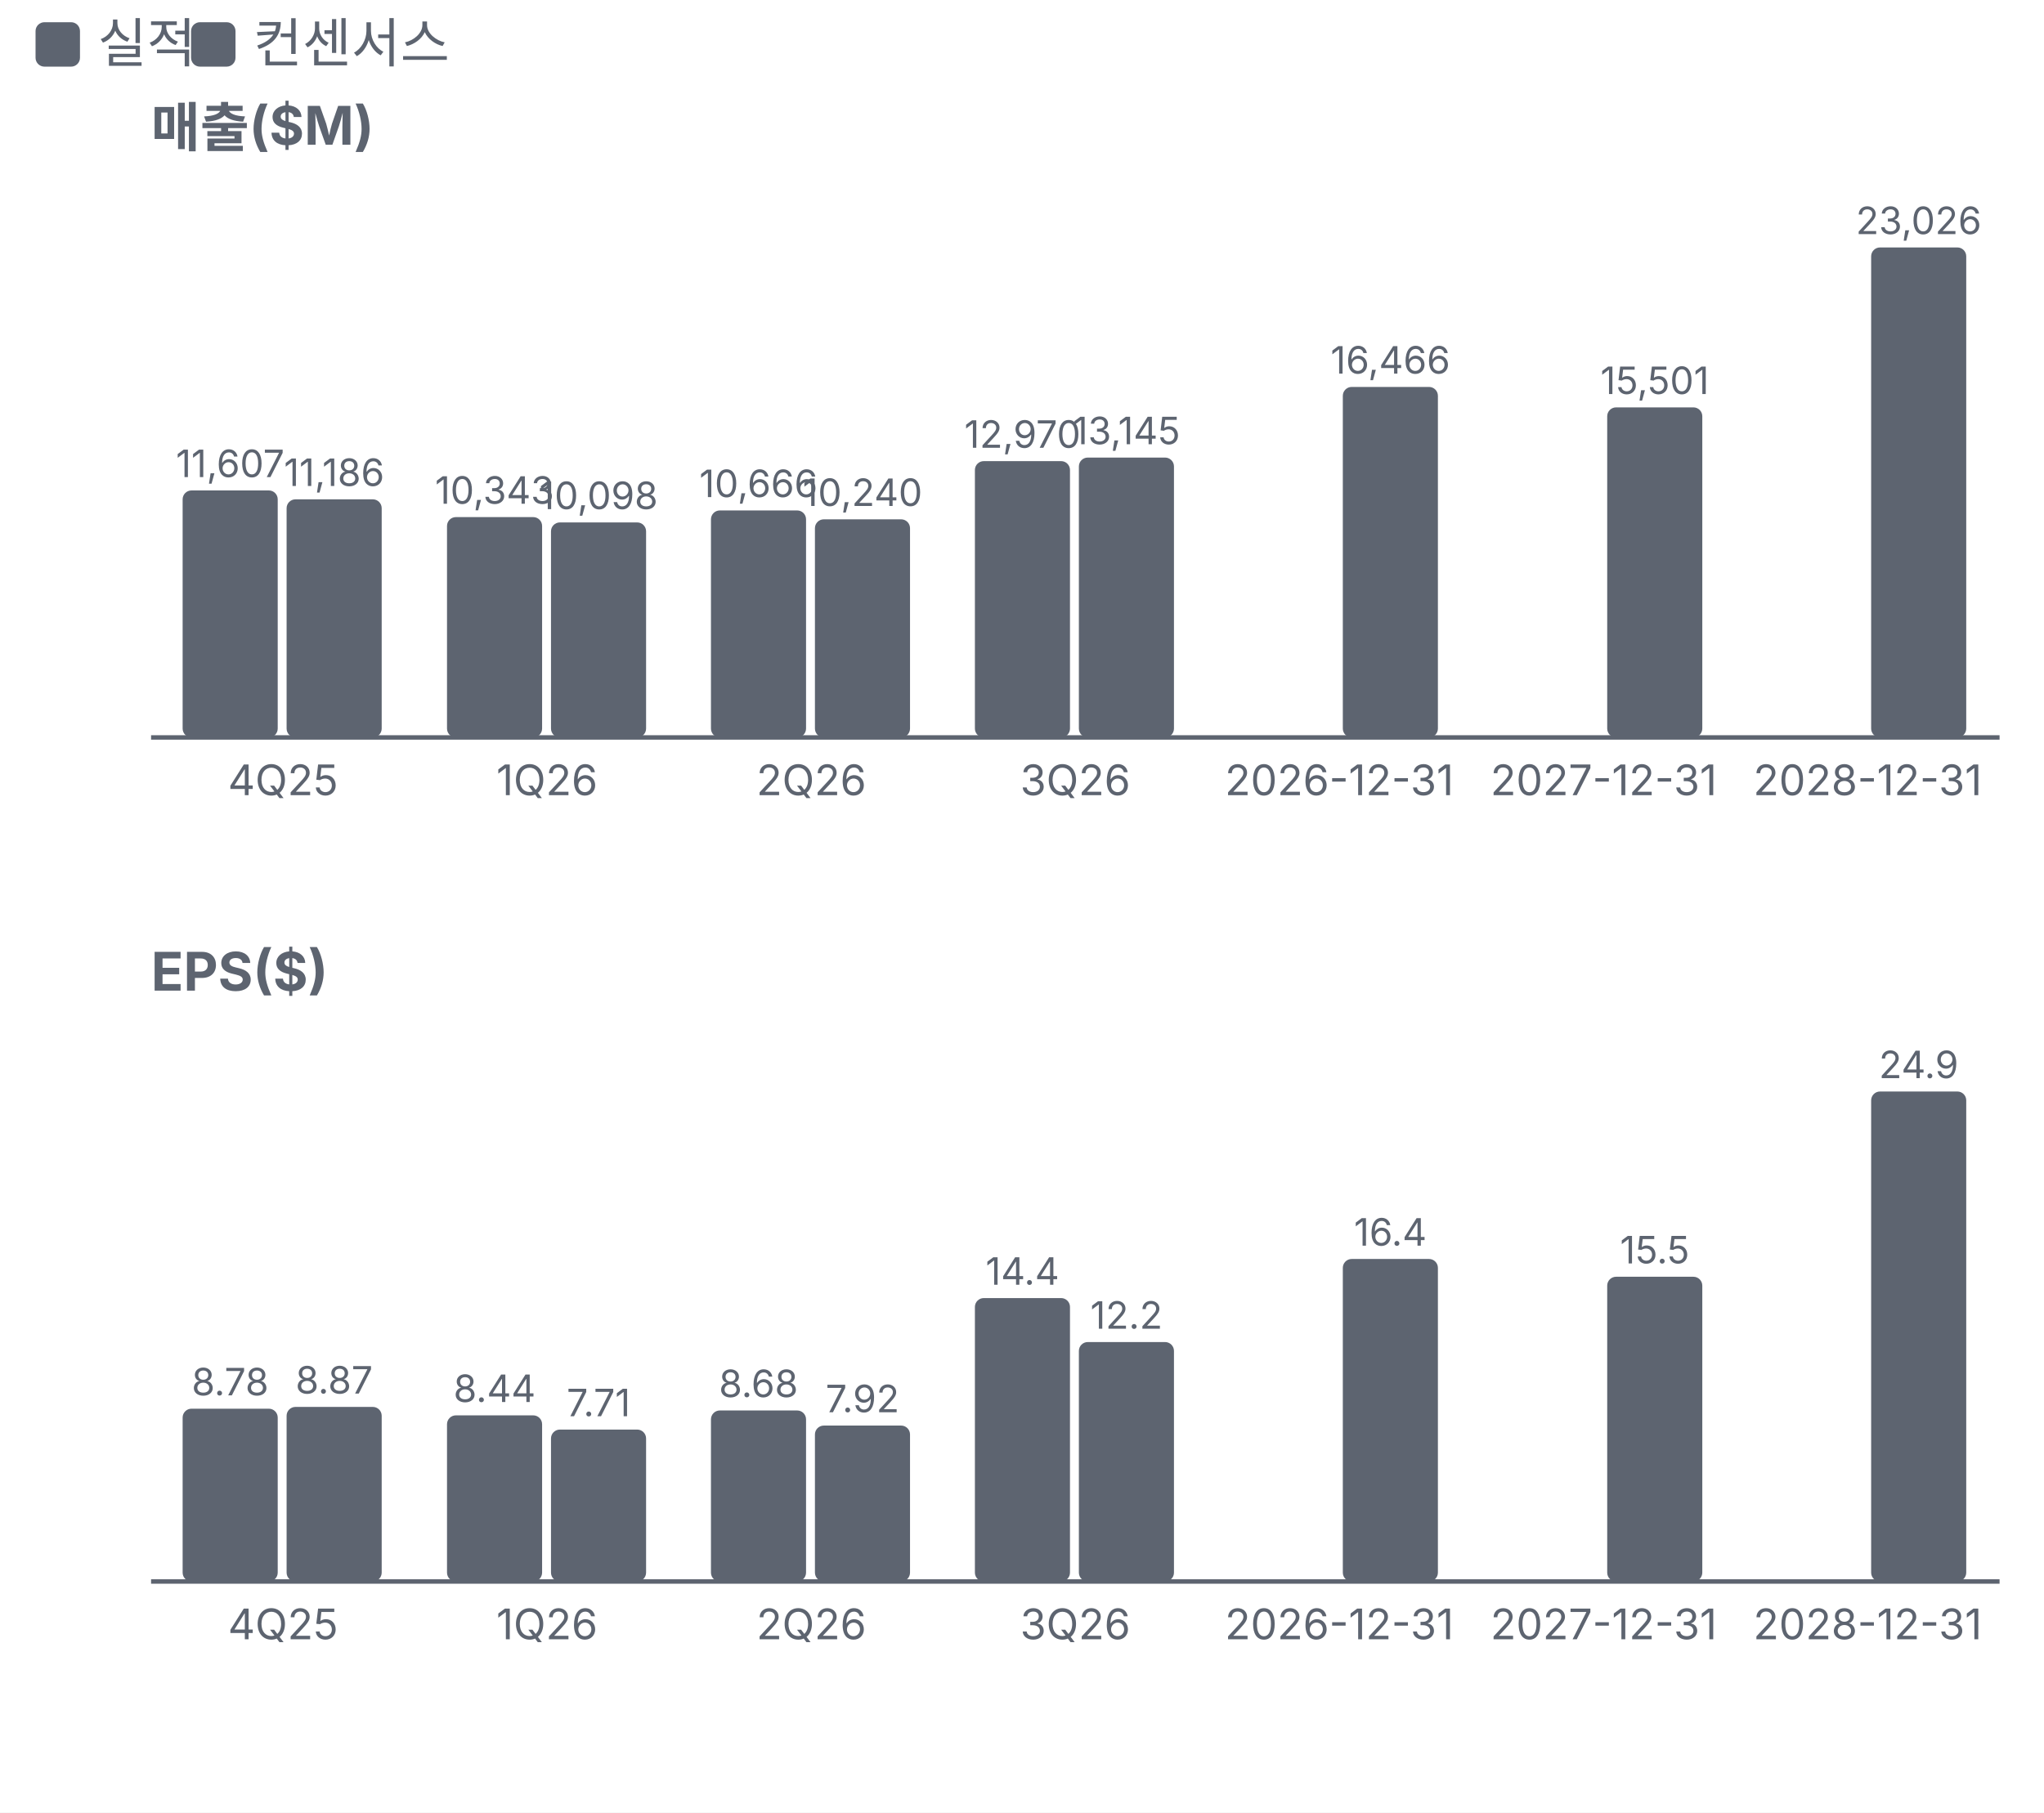
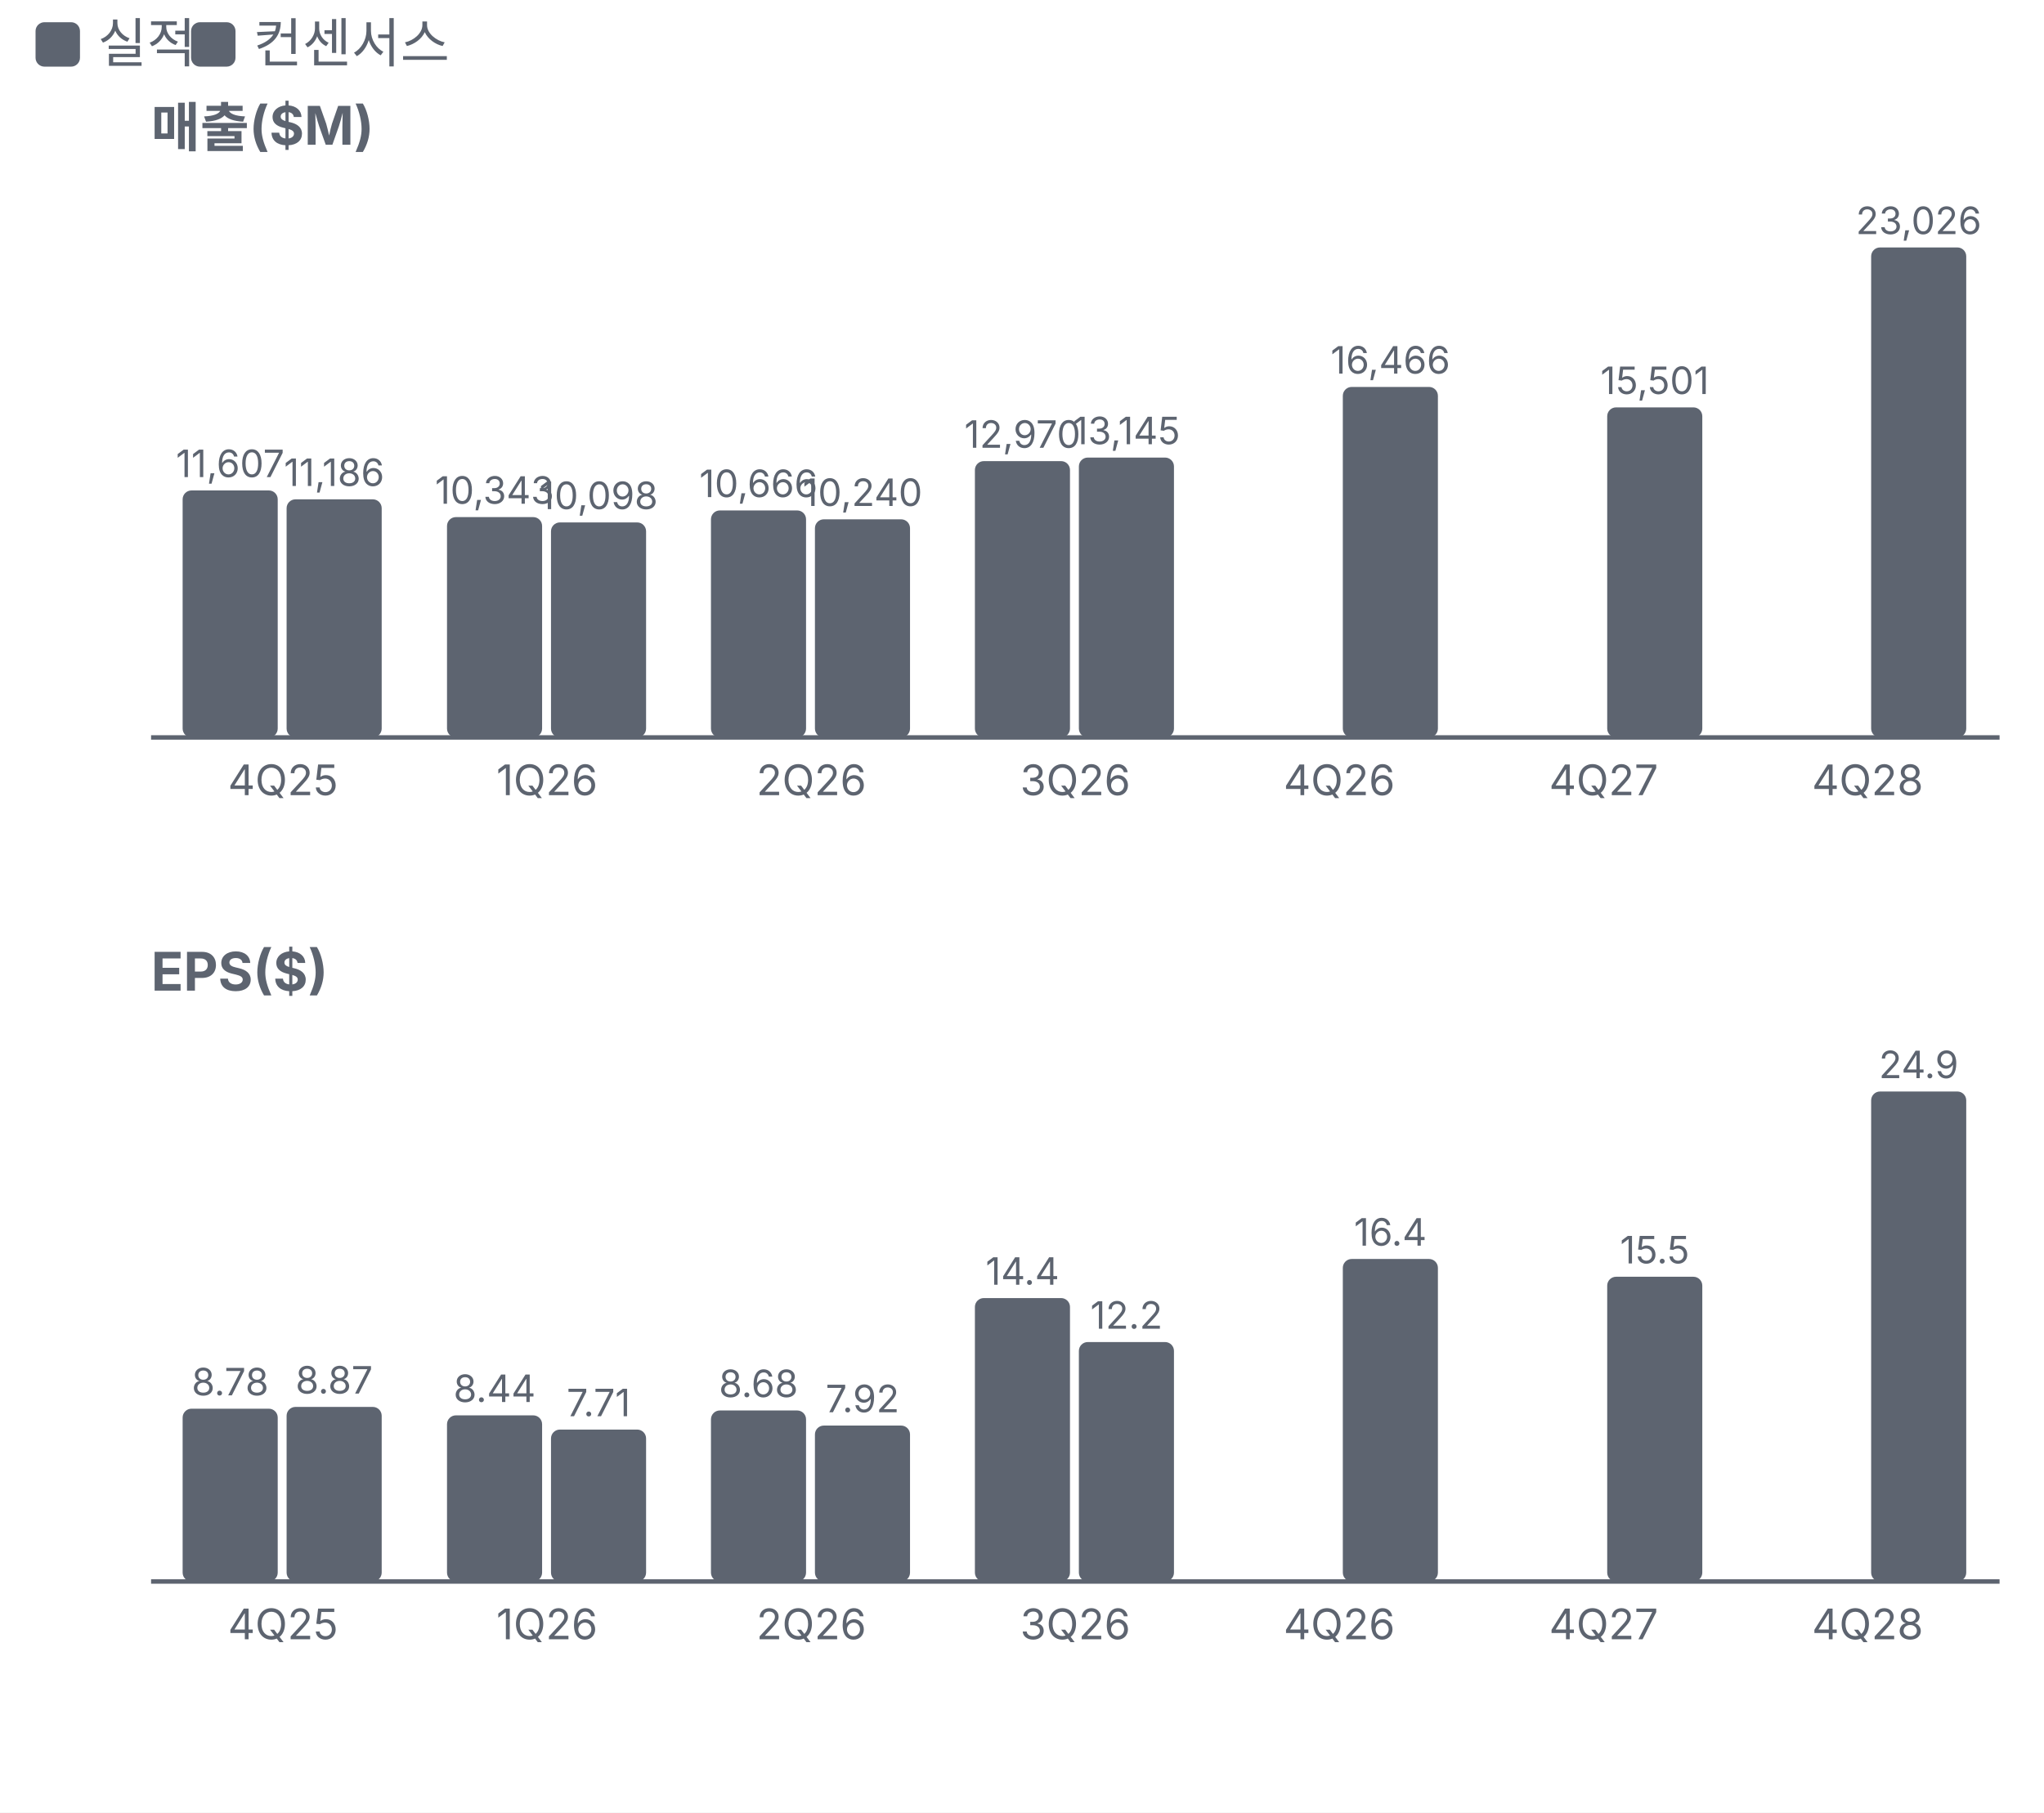
<svg xmlns="http://www.w3.org/2000/svg" viewBox="0 0 460 408" width="460" height="408">
  <style>text{fill:#5d6470;font-size:10.5px;font-family:-apple-system,'Apple SD Gothic Neo','Malgun Gothic',sans-serif}</style>
  <rect width="100%" height="100%" fill="#ffffff" />
  <rect x="8" y="5" width="10" height="10" rx="2" fill="#5d6470" />
  <text x="22" y="14" style="font-size:12px">실적</text>
  <rect x="43" y="5" width="10" height="10" rx="2" fill="#5d6470" />
  <text x="57" y="14" style="font-size:12px">컨센서스</text>
  <g transform="translate(0,22)">
    <text x="34" y="11" style="fill:#5d6470;font-size:12px;font-weight:700">매출($M)</text>
    <line x1="34" x2="450" y1="144.0" y2="144.0" stroke="#5d6470" />
    <rect x="41.1" y="88.4" width="21.4" height="55.6" rx="2" fill="#5d6470" />
    <text x="51.8" y="85.4" text-anchor="middle" style="font-size:8.5px">11,607</text>
    <rect x="64.5" y="90.4" width="21.4" height="53.6" rx="2" fill="#5d6470" />
    <text x="75.2" y="87.4" text-anchor="middle" style="font-size:8.5px">11,186</text>
    <text x="63.7" y="157.0" text-anchor="middle" style="font-size:9.5px">4Q25</text>
    <rect x="100.6" y="94.4" width="21.4" height="49.6" rx="2" fill="#5d6470" />
    <text x="111.3" y="91.4" text-anchor="middle" style="font-size:8.5px">10,343</text>
    <rect x="124.0" y="95.6" width="21.4" height="48.4" rx="2" fill="#5d6470" />
    <text x="134.7" y="92.6" text-anchor="middle" style="font-size:8.5px">10,098</text>
    <text x="123.1" y="157.0" text-anchor="middle" style="font-size:9.5px">1Q26</text>
    <rect x="160.0" y="92.9" width="21.4" height="51.1" rx="2" fill="#5d6470" />
    <text x="170.7" y="89.9" text-anchor="middle" style="font-size:8.5px">10,666</text>
    <rect x="183.4" y="94.9" width="21.4" height="49.1" rx="2" fill="#5d6470" />
    <text x="194.1" y="91.9" text-anchor="middle" style="font-size:8.5px">10,240</text>
    <text x="182.6" y="157.0" text-anchor="middle" style="font-size:9.5px">2Q26</text>
    <rect x="219.4" y="81.8" width="21.4" height="62.2" rx="2" fill="#5d6470" />
    <text x="230.1" y="78.8" text-anchor="middle" style="font-size:8.5px">12,970</text>
    <rect x="242.8" y="81.0" width="21.4" height="63.0" rx="2" fill="#5d6470" />
    <text x="253.5" y="78.0" text-anchor="middle" style="font-size:8.5px">13,145</text>
    <text x="242.0" y="157.0" text-anchor="middle" style="font-size:9.5px">3Q26</text>
    <rect x="302.2" y="65.1" width="21.4" height="78.9" rx="2" fill="#5d6470" />
    <text x="312.9" y="62.1" text-anchor="middle" style="font-size:8.5px">16,466</text>
-     <text x="301.4" y="157.0" text-anchor="middle" style="font-size:9.5px">2026-12-31</text>
+     <text x="301.4" y="157.0" text-anchor="middle" style="font-size:9.5px">4Q26</text>
    <rect x="361.7" y="69.7" width="21.4" height="74.3" rx="2" fill="#5d6470" />
    <text x="372.4" y="66.7" text-anchor="middle" style="font-size:8.5px">15,501</text>
-     <text x="360.9" y="157.0" text-anchor="middle" style="font-size:9.5px">2027-12-31</text>
+     <text x="360.9" y="157.0" text-anchor="middle" style="font-size:9.5px">4Q27</text>
    <rect x="421.1" y="33.7" width="21.4" height="110.3" rx="2" fill="#5d6470" />
    <text x="431.8" y="30.7" text-anchor="middle" style="font-size:8.5px">23,026</text>
-     <text x="420.3" y="157.0" text-anchor="middle" style="font-size:9.5px">2028-12-31</text>
+     <text x="420.3" y="157.0" text-anchor="middle" style="font-size:9.5px">4Q28</text>
    <text x="34" y="201" style="fill:#5d6470;font-size:12px;font-weight:700">EPS($)</text>
    <line x1="34" x2="450" y1="334.0" y2="334.0" stroke="#5d6470" />
    <rect x="41.1" y="295.1" width="21.4" height="38.9" rx="2" fill="#5d6470" />
    <text x="51.8" y="292.1" text-anchor="middle" style="font-size:8.5px">8.78</text>
    <rect x="64.5" y="294.7" width="21.4" height="39.3" rx="2" fill="#5d6470" />
    <text x="75.2" y="291.7" text-anchor="middle" style="font-size:8.5px">8.87</text>
    <text x="63.7" y="347.0" text-anchor="middle" style="font-size:9.5px">4Q25</text>
    <rect x="100.6" y="296.6" width="21.4" height="37.4" rx="2" fill="#5d6470" />
    <text x="111.3" y="293.6" text-anchor="middle" style="font-size:8.5px">8.44</text>
    <rect x="124.0" y="299.8" width="21.4" height="34.2" rx="2" fill="#5d6470" />
    <text x="134.7" y="296.8" text-anchor="middle" style="font-size:8.5px">7.71</text>
    <text x="123.1" y="347.0" text-anchor="middle" style="font-size:9.5px">1Q26</text>
    <rect x="160.0" y="295.5" width="21.4" height="38.5" rx="2" fill="#5d6470" />
    <text x="170.7" y="292.5" text-anchor="middle" style="font-size:8.5px">8.68</text>
    <rect x="183.4" y="298.9" width="21.4" height="35.1" rx="2" fill="#5d6470" />
    <text x="194.1" y="295.9" text-anchor="middle" style="font-size:8.5px">7.92</text>
    <text x="182.6" y="347.0" text-anchor="middle" style="font-size:9.5px">2Q26</text>
    <rect x="219.4" y="270.2" width="21.4" height="63.8" rx="2" fill="#5d6470" />
    <text x="230.1" y="267.2" text-anchor="middle" style="font-size:8.5px">14.4</text>
    <rect x="242.8" y="280.1" width="21.4" height="53.9" rx="2" fill="#5d6470" />
    <text x="253.5" y="277.1" text-anchor="middle" style="font-size:8.5px">12.2</text>
    <text x="242.0" y="347.0" text-anchor="middle" style="font-size:9.5px">3Q26</text>
    <rect x="302.2" y="261.4" width="21.4" height="72.6" rx="2" fill="#5d6470" />
    <text x="312.9" y="258.4" text-anchor="middle" style="font-size:8.5px">16.4</text>
-     <text x="301.4" y="347.0" text-anchor="middle" style="font-size:9.5px">2026-12-31</text>
+     <text x="301.4" y="347.0" text-anchor="middle" style="font-size:9.5px">4Q26</text>
    <rect x="361.7" y="265.4" width="21.4" height="68.6" rx="2" fill="#5d6470" />
    <text x="372.4" y="262.4" text-anchor="middle" style="font-size:8.5px">15.5</text>
-     <text x="360.9" y="347.0" text-anchor="middle" style="font-size:9.5px">2027-12-31</text>
+     <text x="360.9" y="347.0" text-anchor="middle" style="font-size:9.5px">4Q27</text>
    <rect x="421.1" y="223.7" width="21.4" height="110.3" rx="2" fill="#5d6470" />
    <text x="431.8" y="220.7" text-anchor="middle" style="font-size:8.5px">24.9</text>
-     <text x="420.3" y="347.0" text-anchor="middle" style="font-size:9.5px">2028-12-31</text>
+     <text x="420.3" y="347.0" text-anchor="middle" style="font-size:9.5px">4Q28</text>
  </g>
</svg>
